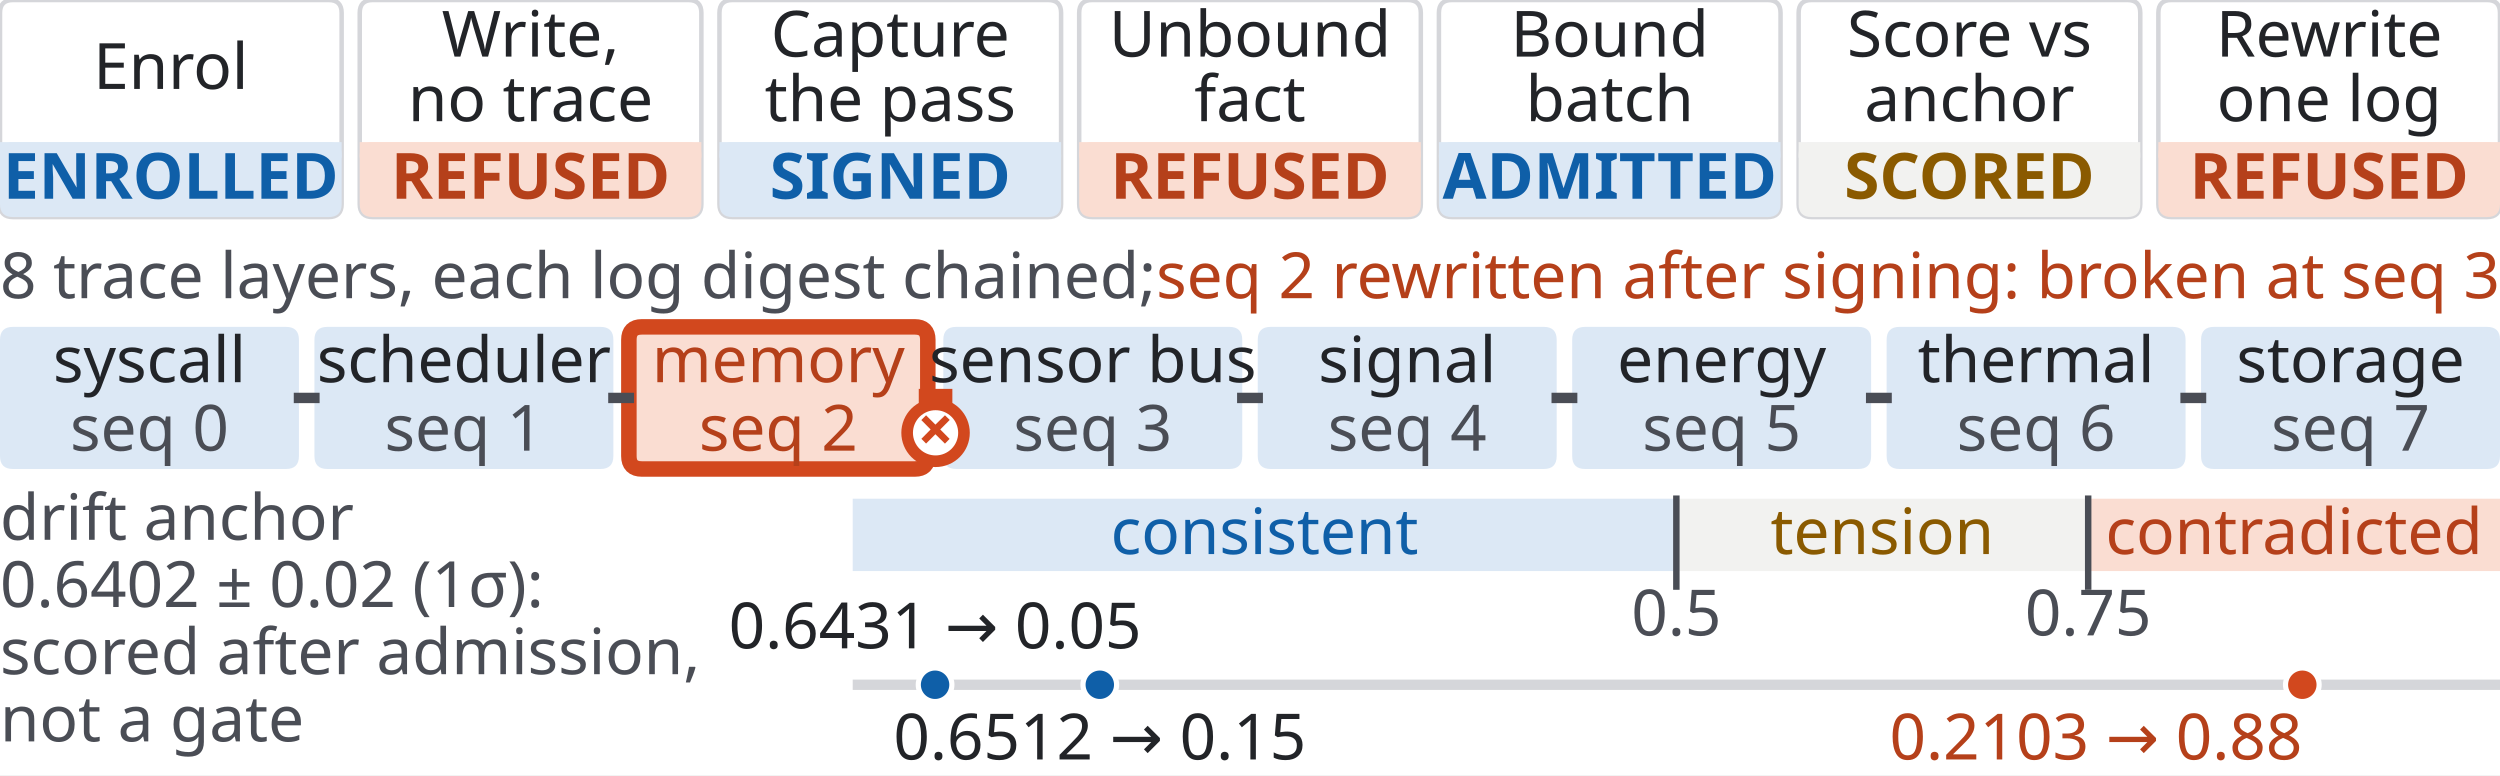
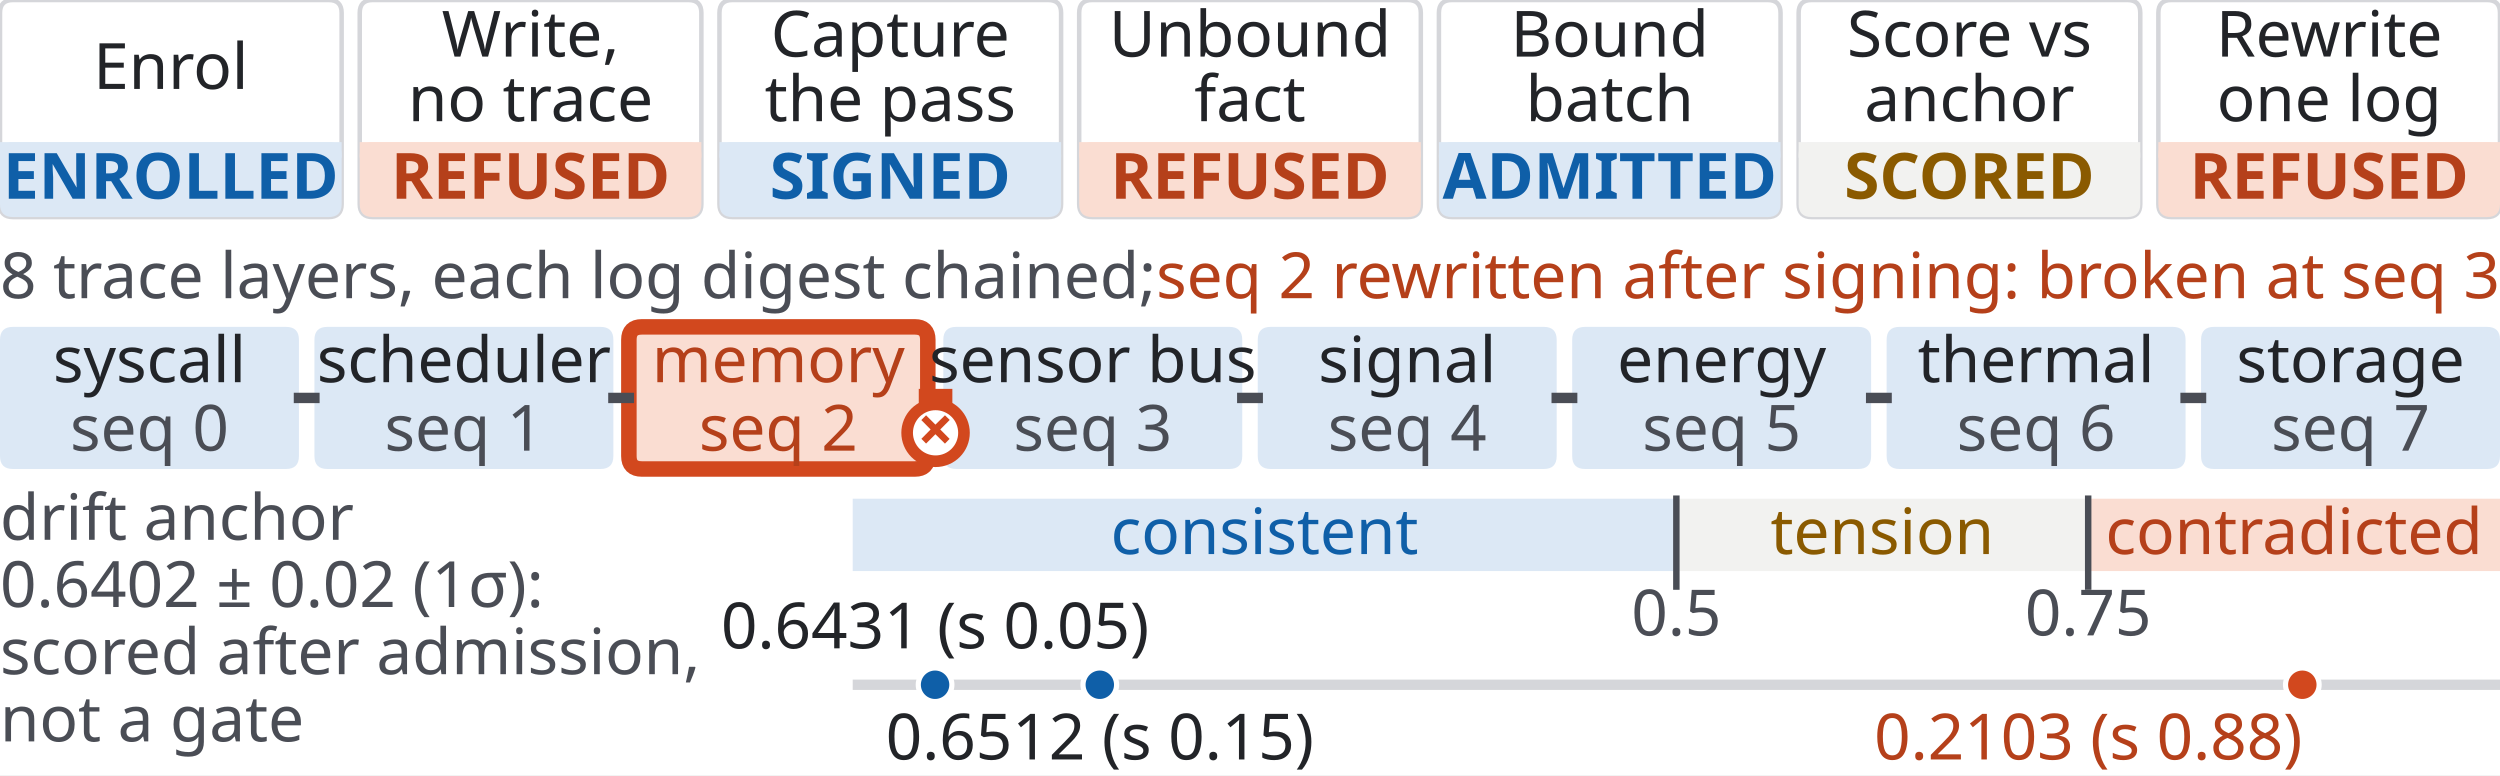
<svg xmlns="http://www.w3.org/2000/svg" width="548.504pt" height="170.079pt" viewBox="0 0 548.504 170.079" version="1.1">
  <defs>
    <style type="text/css">*{stroke-linejoin: round; stroke-linecap: butt}</style>
  </defs>
  <g id="figure_1">
    <g id="patch_1">
      <path d="M 0 170.079  L 548.504 170.079  L 548.504 0  L 0 0  z " style="fill: #ffffff" />
    </g>
    <g id="axes_1">
      <g id="patch_2">
-         <path d="M 187.087 109.417  L 367.795 109.417  L 367.795 125.291  L 187.087 125.291  z " clip-path="url(#pc4ee44958d)" style="fill: #dce8f5" />
+         <path d="M 187.087 109.417  L 367.795 109.417  L 367.795 125.291  L 187.087 125.291  z " clip-path="url(#pf0ef3a1cda)" style="fill: #dce8f5" />
      </g>
      <g id="patch_3">
-         <path d="M 367.795 109.417  L 458.15 109.417  L 458.15 125.291  L 367.795 125.291  z " clip-path="url(#pc4ee44958d)" style="fill: #f2f2f0" />
+         <path d="M 367.795 109.417  L 458.15 109.417  L 458.15 125.291  L 367.795 125.291  z " clip-path="url(#pf0ef3a1cda)" style="fill: #f2f2f0" />
      </g>
      <g id="patch_4">
-         <path d="M 458.15 109.417  L 548.504 109.417  L 548.504 125.291  L 458.15 125.291  z " clip-path="url(#pc4ee44958d)" style="fill: #faddd2" />
+         <path d="M 458.15 109.417  L 548.504 109.417  L 548.504 125.291  L 458.15 125.291  z " clip-path="url(#pf0ef3a1cda)" style="fill: #faddd2" />
      </g>
      <g id="patch_5">
-         <path d="M 2.835 0  L 72.121 0  Q 74.956 0 74.956 2.835  L 74.956 44.787  Q 74.956 47.622 72.121 47.622  L 2.835 47.622  Q 0 47.622 0 44.787  L 0 2.835  Q 0 0 2.835 0  z " clip-path="url(#pc4ee44958d)" style="fill: #ffffff; stroke: #d5d6da; stroke-width: 0.992; stroke-linejoin: miter" />
+         <path d="M 2.835 0  L 72.121 0  Q 74.956 0 74.956 2.835  L 74.956 44.787  Q 74.956 47.622 72.121 47.622  L 2.835 47.622  Q 0 47.622 0 44.787  L 0 2.835  Q 0 0 2.835 0  z " clip-path="url(#pf0ef3a1cda)" style="fill: #ffffff; stroke: #d5d6da; stroke-width: 0.992; stroke-linejoin: miter" />
      </g>
      <g id="patch_6">
-         <path d="M 81.759 0  L 151.046 0  Q 153.881 0 153.881 2.835  L 153.881 44.787  Q 153.881 47.622 151.046 47.622  L 81.759 47.622  Q 78.925 47.622 78.925 44.787  L 78.925 2.835  Q 78.925 0 81.759 0  z " clip-path="url(#pc4ee44958d)" style="fill: #ffffff; stroke: #d5d6da; stroke-width: 0.992; stroke-linejoin: miter" />
+         <path d="M 81.759 0  L 151.046 0  Q 153.881 0 153.881 2.835  L 153.881 44.787  Q 153.881 47.622 151.046 47.622  L 81.759 47.622  Q 78.925 47.622 78.925 44.787  L 78.925 2.835  Q 78.925 0 81.759 0  z " clip-path="url(#pf0ef3a1cda)" style="fill: #ffffff; stroke: #d5d6da; stroke-width: 0.992; stroke-linejoin: miter" />
      </g>
      <g id="patch_7">
-         <path d="M 160.684 0  L 229.971 0  Q 232.805 0 232.805 2.835  L 232.805 44.787  Q 232.805 47.622 229.971 47.622  L 160.684 47.622  Q 157.849 47.622 157.849 44.787  L 157.849 2.835  Q 157.849 0 160.684 0  z " clip-path="url(#pc4ee44958d)" style="fill: #ffffff; stroke: #d5d6da; stroke-width: 0.992; stroke-linejoin: miter" />
+         <path d="M 160.684 0  L 229.971 0  Q 232.805 0 232.805 2.835  L 232.805 44.787  Q 232.805 47.622 229.971 47.622  L 160.684 47.622  Q 157.849 47.622 157.849 44.787  L 157.849 2.835  Q 157.849 0 160.684 0  z " clip-path="url(#pf0ef3a1cda)" style="fill: #ffffff; stroke: #d5d6da; stroke-width: 0.992; stroke-linejoin: miter" />
      </g>
      <g id="patch_8">
-         <path d="M 239.609 0  L 308.895 0  Q 311.73 0 311.73 2.835  L 311.73 44.787  Q 311.73 47.622 308.895 47.622  L 239.609 47.622  Q 236.774 47.622 236.774 44.787  L 236.774 2.835  Q 236.774 0 239.609 0  z " clip-path="url(#pc4ee44958d)" style="fill: #ffffff; stroke: #d5d6da; stroke-width: 0.992; stroke-linejoin: miter" />
+         <path d="M 239.609 0  L 308.895 0  Q 311.73 0 311.73 2.835  L 311.73 44.787  Q 311.73 47.622 308.895 47.622  L 239.609 47.622  Q 236.774 47.622 236.774 44.787  L 236.774 2.835  Q 236.774 0 239.609 0  z " clip-path="url(#pf0ef3a1cda)" style="fill: #ffffff; stroke: #d5d6da; stroke-width: 0.992; stroke-linejoin: miter" />
      </g>
      <g id="patch_9">
-         <path d="M 318.533 0  L 387.82 0  Q 390.655 0 390.655 2.835  L 390.655 44.787  Q 390.655 47.622 387.82 47.622  L 318.533 47.622  Q 315.699 47.622 315.699 44.787  L 315.699 2.835  Q 315.699 0 318.533 0  z " clip-path="url(#pc4ee44958d)" style="fill: #ffffff; stroke: #d5d6da; stroke-width: 0.992; stroke-linejoin: miter" />
+         <path d="M 318.533 0  L 387.82 0  Q 390.655 0 390.655 2.835  L 390.655 44.787  Q 390.655 47.622 387.82 47.622  L 318.533 47.622  Q 315.699 47.622 315.699 44.787  L 315.699 2.835  Q 315.699 0 318.533 0  z " clip-path="url(#pf0ef3a1cda)" style="fill: #ffffff; stroke: #d5d6da; stroke-width: 0.992; stroke-linejoin: miter" />
      </g>
      <g id="patch_10">
-         <path d="M 397.458 0  L 466.745 0  Q 469.579 0 469.579 2.835  L 469.579 44.787  Q 469.579 47.622 466.745 47.622  L 397.458 47.622  Q 394.623 47.622 394.623 44.787  L 394.623 2.835  Q 394.623 0 397.458 0  z " clip-path="url(#pc4ee44958d)" style="fill: #ffffff; stroke: #d5d6da; stroke-width: 0.992; stroke-linejoin: miter" />
+         <path d="M 397.458 0  L 466.745 0  Q 469.579 0 469.579 2.835  L 469.579 44.787  Q 469.579 47.622 466.745 47.622  L 397.458 47.622  Q 394.623 47.622 394.623 44.787  L 394.623 2.835  Q 394.623 0 397.458 0  z " clip-path="url(#pf0ef3a1cda)" style="fill: #ffffff; stroke: #d5d6da; stroke-width: 0.992; stroke-linejoin: miter" />
      </g>
      <g id="patch_11">
-         <path d="M 476.382 0  L 545.669 0  Q 548.504 0 548.504 2.835  L 548.504 44.787  Q 548.504 47.622 545.669 47.622  L 476.382 47.622  Q 473.548 47.622 473.548 44.787  L 473.548 2.835  Q 473.548 0 476.382 0  z " clip-path="url(#pc4ee44958d)" style="fill: #ffffff; stroke: #d5d6da; stroke-width: 0.992; stroke-linejoin: miter" />
+         <path d="M 476.382 0  L 545.669 0  Q 548.504 0 548.504 2.835  L 548.504 44.787  Q 548.504 47.622 545.669 47.622  L 476.382 47.622  Q 473.548 47.622 473.548 44.787  L 473.548 2.835  Q 473.548 0 476.382 0  z " clip-path="url(#pf0ef3a1cda)" style="fill: #ffffff; stroke: #d5d6da; stroke-width: 0.992; stroke-linejoin: miter" />
      </g>
      <g id="line2d_1">
-         <path d="M 187.087 150.236  L 548.504 150.236  " clip-path="url(#pc4ee44958d)" style="fill: none; stroke: #d5d6da; stroke-width: 2.268" />
+         <path d="M 187.087 150.236  L 548.504 150.236  " clip-path="url(#pf0ef3a1cda)" style="fill: none; stroke: #d5d6da; stroke-width: 2.268" />
      </g>
      <g id="line2d_2">
-         <path d="M 367.795 109.417  L 367.795 128.693  " clip-path="url(#pc4ee44958d)" style="fill: none; stroke: #4a4d55; stroke-width: 1.417; stroke-linecap: square" />
+         <path d="M 367.795 109.417  L 367.795 128.693  " clip-path="url(#pf0ef3a1cda)" style="fill: none; stroke: #4a4d55; stroke-width: 1.417; stroke-linecap: square" />
      </g>
      <g id="line2d_3">
-         <path d="M 458.15 109.417  L 458.15 128.693  " clip-path="url(#pc4ee44958d)" style="fill: none; stroke: #4a4d55; stroke-width: 1.417; stroke-linecap: square" />
+         <path d="M 458.15 109.417  L 458.15 128.693  " clip-path="url(#pf0ef3a1cda)" style="fill: none; stroke: #4a4d55; stroke-width: 1.417; stroke-linecap: square" />
      </g>
      <g id="patch_12">
-         <path d="M 2.835 31.181  L 72.121 31.181  Q 74.956 31.181 74.956 34.016  L 74.956 44.787  Q 74.956 47.622 72.121 47.622  L 2.835 47.622  Q 0 47.622 0 44.787  L 0 34.016  Q 0 31.181 2.835 31.181  z " clip-path="url(#pc4ee44958d)" style="fill: #dce8f5" />
+         <path d="M 2.835 31.181  L 72.121 31.181  Q 74.956 31.181 74.956 34.016  L 74.956 44.787  Q 74.956 47.622 72.121 47.622  L 2.835 47.622  Q 0 47.622 0 44.787  L 0 34.016  Q 0 31.181 2.835 31.181  z " clip-path="url(#pf0ef3a1cda)" style="fill: #dce8f5" />
      </g>
      <g id="patch_13">
-         <path d="M 81.759 31.181  L 151.046 31.181  Q 153.881 31.181 153.881 34.016  L 153.881 44.787  Q 153.881 47.622 151.046 47.622  L 81.759 47.622  Q 78.925 47.622 78.925 44.787  L 78.925 34.016  Q 78.925 31.181 81.759 31.181  z " clip-path="url(#pc4ee44958d)" style="fill: #faddd2" />
+         <path d="M 81.759 31.181  L 151.046 31.181  Q 153.881 31.181 153.881 34.016  L 153.881 44.787  Q 153.881 47.622 151.046 47.622  L 81.759 47.622  Q 78.925 47.622 78.925 44.787  L 78.925 34.016  Q 78.925 31.181 81.759 31.181  z " clip-path="url(#pf0ef3a1cda)" style="fill: #faddd2" />
      </g>
      <g id="patch_14">
-         <path d="M 160.684 31.181  L 229.971 31.181  Q 232.805 31.181 232.805 34.016  L 232.805 44.787  Q 232.805 47.622 229.971 47.622  L 160.684 47.622  Q 157.849 47.622 157.849 44.787  L 157.849 34.016  Q 157.849 31.181 160.684 31.181  z " clip-path="url(#pc4ee44958d)" style="fill: #dce8f5" />
+         <path d="M 160.684 31.181  L 229.971 31.181  Q 232.805 31.181 232.805 34.016  L 232.805 44.787  Q 232.805 47.622 229.971 47.622  L 160.684 47.622  Q 157.849 47.622 157.849 44.787  L 157.849 34.016  Q 157.849 31.181 160.684 31.181  z " clip-path="url(#pf0ef3a1cda)" style="fill: #dce8f5" />
      </g>
      <g id="patch_15">
-         <path d="M 239.609 31.181  L 308.895 31.181  Q 311.73 31.181 311.73 34.016  L 311.73 44.787  Q 311.73 47.622 308.895 47.622  L 239.609 47.622  Q 236.774 47.622 236.774 44.787  L 236.774 34.016  Q 236.774 31.181 239.609 31.181  z " clip-path="url(#pc4ee44958d)" style="fill: #faddd2" />
+         <path d="M 239.609 31.181  L 308.895 31.181  Q 311.73 31.181 311.73 34.016  L 311.73 44.787  Q 311.73 47.622 308.895 47.622  L 239.609 47.622  Q 236.774 47.622 236.774 44.787  L 236.774 34.016  Q 236.774 31.181 239.609 31.181  z " clip-path="url(#pf0ef3a1cda)" style="fill: #faddd2" />
      </g>
      <g id="patch_16">
-         <path d="M 318.533 31.181  L 387.82 31.181  Q 390.655 31.181 390.655 34.016  L 390.655 44.787  Q 390.655 47.622 387.82 47.622  L 318.533 47.622  Q 315.699 47.622 315.699 44.787  L 315.699 34.016  Q 315.699 31.181 318.533 31.181  z " clip-path="url(#pc4ee44958d)" style="fill: #dce8f5" />
+         <path d="M 318.533 31.181  L 387.82 31.181  Q 390.655 31.181 390.655 34.016  L 390.655 44.787  Q 390.655 47.622 387.82 47.622  L 318.533 47.622  Q 315.699 47.622 315.699 44.787  L 315.699 34.016  Q 315.699 31.181 318.533 31.181  z " clip-path="url(#pf0ef3a1cda)" style="fill: #dce8f5" />
      </g>
      <g id="patch_17">
-         <path d="M 397.458 31.181  L 466.745 31.181  Q 469.579 31.181 469.579 34.016  L 469.579 44.787  Q 469.579 47.622 466.745 47.622  L 397.458 47.622  Q 394.623 47.622 394.623 44.787  L 394.623 34.016  Q 394.623 31.181 397.458 31.181  z " clip-path="url(#pc4ee44958d)" style="fill: #f2f2f0" />
+         <path d="M 397.458 31.181  L 466.745 31.181  Q 469.579 31.181 469.579 34.016  L 469.579 44.787  Q 469.579 47.622 466.745 47.622  L 397.458 47.622  Q 394.623 47.622 394.623 44.787  L 394.623 34.016  Q 394.623 31.181 397.458 31.181  z " clip-path="url(#pf0ef3a1cda)" style="fill: #f2f2f0" />
      </g>
      <g id="patch_18">
-         <path d="M 476.382 31.181  L 545.669 31.181  Q 548.504 31.181 548.504 34.016  L 548.504 44.787  Q 548.504 47.622 545.669 47.622  L 476.382 47.622  Q 473.548 47.622 473.548 44.787  L 473.548 34.016  Q 473.548 31.181 476.382 31.181  z " clip-path="url(#pc4ee44958d)" style="fill: #faddd2" />
+         <path d="M 476.382 31.181  L 545.669 31.181  Q 548.504 31.181 548.504 34.016  L 548.504 44.787  Q 548.504 47.622 545.669 47.622  L 476.382 47.622  Q 473.548 47.622 473.548 44.787  L 473.548 34.016  Q 473.548 31.181 476.382 31.181  z " clip-path="url(#pf0ef3a1cda)" style="fill: #faddd2" />
      </g>
      <g id="patch_19">
-         <path d="M 2.835 71.717  L 62.752 71.717  Q 65.587 71.717 65.587 74.551  L 65.587 100.063  Q 65.587 102.898 62.752 102.898  L 2.835 102.898  Q 0 102.898 0 100.063  L 0 74.551  Q 0 71.717 2.835 71.717  z " clip-path="url(#pc4ee44958d)" style="fill: #dce8f5" />
+         <path d="M 2.835 71.717  L 62.752 71.717  Q 65.587 71.717 65.587 74.551  L 65.587 100.063  Q 65.587 102.898 62.752 102.898  L 2.835 102.898  Q 0 102.898 0 100.063  L 0 74.551  Q 0 71.717 2.835 71.717  z " clip-path="url(#pf0ef3a1cda)" style="fill: #dce8f5" />
      </g>
      <g id="patch_20">
-         <path d="M 71.823 71.717  L 131.74 71.717  Q 134.575 71.717 134.575 74.551  L 134.575 100.063  Q 134.575 102.898 131.74 102.898  L 71.823 102.898  Q 68.988 102.898 68.988 100.063  L 68.988 74.551  Q 68.988 71.717 71.823 71.717  z " clip-path="url(#pc4ee44958d)" style="fill: #dce8f5" />
+         <path d="M 71.823 71.717  L 131.74 71.717  Q 134.575 71.717 134.575 74.551  L 134.575 100.063  Q 134.575 102.898 131.74 102.898  L 71.823 102.898  Q 68.988 102.898 68.988 100.063  L 68.988 74.551  Q 68.988 71.717 71.823 71.717  z " clip-path="url(#pf0ef3a1cda)" style="fill: #dce8f5" />
      </g>
      <g id="patch_21">
-         <path d="M 140.811 71.717  L 200.728 71.717  Q 203.563 71.717 203.563 74.551  L 203.563 100.063  Q 203.563 102.898 200.728 102.898  L 140.811 102.898  Q 137.976 102.898 137.976 100.063  L 137.976 74.551  Q 137.976 71.717 140.811 71.717  z " clip-path="url(#pc4ee44958d)" style="fill: #faddd2; stroke: #d2481e; stroke-width: 3.402; stroke-linejoin: miter" />
+         <path d="M 140.811 71.717  L 200.728 71.717  Q 203.563 71.717 203.563 74.551  L 203.563 100.063  Q 203.563 102.898 200.728 102.898  L 140.811 102.898  Q 137.976 102.898 137.976 100.063  L 137.976 74.551  Q 137.976 71.717 140.811 71.717  z " clip-path="url(#pf0ef3a1cda)" style="fill: #faddd2; stroke: #d2481e; stroke-width: 3.402; stroke-linejoin: miter" />
      </g>
      <g id="patch_22">
-         <path d="M 209.799 71.717  L 269.717 71.717  Q 272.551 71.717 272.551 74.551  L 272.551 100.063  Q 272.551 102.898 269.717 102.898  L 209.799 102.898  Q 206.965 102.898 206.965 100.063  L 206.965 74.551  Q 206.965 71.717 209.799 71.717  z " clip-path="url(#pc4ee44958d)" style="fill: #dce8f5" />
+         <path d="M 209.799 71.717  L 269.717 71.717  Q 272.551 71.717 272.551 74.551  L 272.551 100.063  Q 272.551 102.898 269.717 102.898  L 209.799 102.898  Q 206.965 102.898 206.965 100.063  L 206.965 74.551  Q 206.965 71.717 209.799 71.717  z " clip-path="url(#pf0ef3a1cda)" style="fill: #dce8f5" />
      </g>
      <g id="patch_23">
-         <path d="M 278.787 71.717  L 338.705 71.717  Q 341.539 71.717 341.539 74.551  L 341.539 100.063  Q 341.539 102.898 338.705 102.898  L 278.787 102.898  Q 275.953 102.898 275.953 100.063  L 275.953 74.551  Q 275.953 71.717 278.787 71.717  z " clip-path="url(#pc4ee44958d)" style="fill: #dce8f5" />
+         <path d="M 278.787 71.717  L 338.705 71.717  Q 341.539 71.717 341.539 74.551  L 341.539 100.063  Q 341.539 102.898 338.705 102.898  L 278.787 102.898  Q 275.953 102.898 275.953 100.063  L 275.953 74.551  Q 275.953 71.717 278.787 71.717  z " clip-path="url(#pf0ef3a1cda)" style="fill: #dce8f5" />
      </g>
      <g id="patch_24">
-         <path d="M 347.776 71.717  L 407.693 71.717  Q 410.528 71.717 410.528 74.551  L 410.528 100.063  Q 410.528 102.898 407.693 102.898  L 347.776 102.898  Q 344.941 102.898 344.941 100.063  L 344.941 74.551  Q 344.941 71.717 347.776 71.717  z " clip-path="url(#pc4ee44958d)" style="fill: #dce8f5" />
+         <path d="M 347.776 71.717  L 407.693 71.717  Q 410.528 71.717 410.528 74.551  L 410.528 100.063  Q 410.528 102.898 407.693 102.898  L 347.776 102.898  Q 344.941 102.898 344.941 100.063  L 344.941 74.551  Q 344.941 71.717 347.776 71.717  z " clip-path="url(#pf0ef3a1cda)" style="fill: #dce8f5" />
      </g>
      <g id="patch_25">
-         <path d="M 416.764 71.717  L 476.681 71.717  Q 479.516 71.717 479.516 74.551  L 479.516 100.063  Q 479.516 102.898 476.681 102.898  L 416.764 102.898  Q 413.929 102.898 413.929 100.063  L 413.929 74.551  Q 413.929 71.717 416.764 71.717  z " clip-path="url(#pc4ee44958d)" style="fill: #dce8f5" />
+         <path d="M 416.764 71.717  L 476.681 71.717  Q 479.516 71.717 479.516 74.551  L 479.516 100.063  Q 479.516 102.898 476.681 102.898  L 416.764 102.898  Q 413.929 102.898 413.929 100.063  L 413.929 74.551  Q 413.929 71.717 416.764 71.717  z " clip-path="url(#pf0ef3a1cda)" style="fill: #dce8f5" />
      </g>
      <g id="patch_26">
-         <path d="M 485.752 71.717  L 545.669 71.717  Q 548.504 71.717 548.504 74.551  L 548.504 100.063  Q 548.504 102.898 545.669 102.898  L 485.752 102.898  Q 482.917 102.898 482.917 100.063  L 482.917 74.551  Q 482.917 71.717 485.752 71.717  z " clip-path="url(#pc4ee44958d)" style="fill: #dce8f5" />
+         <path d="M 485.752 71.717  L 545.669 71.717  Q 548.504 71.717 548.504 74.551  L 548.504 100.063  Q 548.504 102.898 545.669 102.898  L 485.752 102.898  Q 482.917 102.898 482.917 100.063  L 482.917 74.551  Q 482.917 71.717 485.752 71.717  z " clip-path="url(#pf0ef3a1cda)" style="fill: #dce8f5" />
      </g>
      <g id="patch_27">
-         <path d="M 0 31.181  L 74.956 31.181  L 74.956 34.583  L 0 34.583  z " clip-path="url(#pc4ee44958d)" style="fill: #dce8f5" />
+         <path d="M 0 31.181  L 74.956 31.181  L 74.956 34.583  L 0 34.583  z " clip-path="url(#pf0ef3a1cda)" style="fill: #dce8f5" />
      </g>
      <g id="patch_28">
-         <path d="M 78.925 31.181  L 153.881 31.181  L 153.881 34.583  L 78.925 34.583  z " clip-path="url(#pc4ee44958d)" style="fill: #faddd2" />
+         <path d="M 78.925 31.181  L 153.881 31.181  L 153.881 34.583  L 78.925 34.583  z " clip-path="url(#pf0ef3a1cda)" style="fill: #faddd2" />
      </g>
      <g id="patch_29">
-         <path d="M 157.849 31.181  L 232.805 31.181  L 232.805 34.583  L 157.849 34.583  z " clip-path="url(#pc4ee44958d)" style="fill: #dce8f5" />
+         <path d="M 157.849 31.181  L 232.805 31.181  L 232.805 34.583  L 157.849 34.583  z " clip-path="url(#pf0ef3a1cda)" style="fill: #dce8f5" />
      </g>
      <g id="patch_30">
-         <path d="M 236.774 31.181  L 311.73 31.181  L 311.73 34.583  L 236.774 34.583  z " clip-path="url(#pc4ee44958d)" style="fill: #faddd2" />
+         <path d="M 236.774 31.181  L 311.73 31.181  L 311.73 34.583  L 236.774 34.583  z " clip-path="url(#pf0ef3a1cda)" style="fill: #faddd2" />
      </g>
      <g id="patch_31">
-         <path d="M 315.699 31.181  L 390.655 31.181  L 390.655 34.583  L 315.699 34.583  z " clip-path="url(#pc4ee44958d)" style="fill: #dce8f5" />
+         <path d="M 315.699 31.181  L 390.655 31.181  L 390.655 34.583  L 315.699 34.583  z " clip-path="url(#pf0ef3a1cda)" style="fill: #dce8f5" />
      </g>
      <g id="patch_32">
-         <path d="M 394.623 31.181  L 469.579 31.181  L 469.579 34.583  L 394.623 34.583  z " clip-path="url(#pc4ee44958d)" style="fill: #f2f2f0" />
+         <path d="M 394.623 31.181  L 469.579 31.181  L 469.579 34.583  L 394.623 34.583  z " clip-path="url(#pf0ef3a1cda)" style="fill: #f2f2f0" />
      </g>
      <g id="patch_33">
-         <path d="M 473.548 31.181  L 548.504 31.181  L 548.504 34.583  L 473.548 34.583  z " clip-path="url(#pc4ee44958d)" style="fill: #faddd2" />
+         <path d="M 473.548 31.181  L 548.504 31.181  L 548.504 34.583  L 473.548 34.583  z " clip-path="url(#pf0ef3a1cda)" style="fill: #faddd2" />
      </g>
      <g id="line2d_4">
-         <path d="M 65.587 87.307  L 68.988 87.307  " clip-path="url(#pc4ee44958d)" style="fill: none; stroke: #4a4d55; stroke-width: 2.268; stroke-linecap: square" />
+         <path d="M 65.587 87.307  L 68.988 87.307  " clip-path="url(#pf0ef3a1cda)" style="fill: none; stroke: #4a4d55; stroke-width: 2.268; stroke-linecap: square" />
      </g>
      <g id="line2d_5">
-         <path d="M 134.575 87.307  L 137.976 87.307  " clip-path="url(#pc4ee44958d)" style="fill: none; stroke: #4a4d55; stroke-width: 2.268; stroke-linecap: square" />
+         <path d="M 134.575 87.307  L 137.976 87.307  " clip-path="url(#pf0ef3a1cda)" style="fill: none; stroke: #4a4d55; stroke-width: 2.268; stroke-linecap: square" />
      </g>
      <g id="line2d_6">
-         <path d="M 203.563 87.307  L 206.965 87.307  " clip-path="url(#pc4ee44958d)" style="fill: none; stroke: #d2481e; stroke-width: 3.969; stroke-linecap: square" />
+         <path d="M 203.563 87.307  L 206.965 87.307  " clip-path="url(#pf0ef3a1cda)" style="fill: none; stroke: #d2481e; stroke-width: 3.969; stroke-linecap: square" />
      </g>
      <g id="line2d_7">
-         <path d="M 272.551 87.307  L 275.953 87.307  " clip-path="url(#pc4ee44958d)" style="fill: none; stroke: #4a4d55; stroke-width: 2.268; stroke-linecap: square" />
+         <path d="M 272.551 87.307  L 275.953 87.307  " clip-path="url(#pf0ef3a1cda)" style="fill: none; stroke: #4a4d55; stroke-width: 2.268; stroke-linecap: square" />
      </g>
      <g id="line2d_8">
-         <path d="M 341.539 87.307  L 344.941 87.307  " clip-path="url(#pc4ee44958d)" style="fill: none; stroke: #4a4d55; stroke-width: 2.268; stroke-linecap: square" />
+         <path d="M 341.539 87.307  L 344.941 87.307  " clip-path="url(#pf0ef3a1cda)" style="fill: none; stroke: #4a4d55; stroke-width: 2.268; stroke-linecap: square" />
      </g>
      <g id="line2d_9">
-         <path d="M 410.528 87.307  L 413.929 87.307  " clip-path="url(#pc4ee44958d)" style="fill: none; stroke: #4a4d55; stroke-width: 2.268; stroke-linecap: square" />
+         <path d="M 410.528 87.307  L 413.929 87.307  " clip-path="url(#pf0ef3a1cda)" style="fill: none; stroke: #4a4d55; stroke-width: 2.268; stroke-linecap: square" />
      </g>
      <g id="line2d_10">
-         <path d="M 479.516 87.307  L 482.917 87.307  " clip-path="url(#pc4ee44958d)" style="fill: none; stroke: #4a4d55; stroke-width: 2.268; stroke-linecap: square" />
+         <path d="M 479.516 87.307  L 482.917 87.307  " clip-path="url(#pf0ef3a1cda)" style="fill: none; stroke: #4a4d55; stroke-width: 2.268; stroke-linecap: square" />
      </g>
      <g id="patch_34">
-         <path d="M 205.157 146.551  C 206.135 146.551 207.072 146.939 207.763 147.631  C 208.454 148.322 208.843 149.259 208.843 150.236  C 208.843 151.214 208.454 152.151 207.763 152.842  C 207.072 153.533 206.135 153.921 205.157 153.921  C 204.18 153.921 203.243 153.533 202.552 152.842  C 201.861 152.151 201.472 151.214 201.472 150.236  C 201.472 149.259 201.861 148.322 202.552 147.631  C 203.243 146.939 204.18 146.551 205.157 146.551  z " clip-path="url(#pc4ee44958d)" style="fill: #0f5fa8; stroke: #ffffff; stroke-width: 1.134; stroke-linejoin: miter" />
+         <path d="M 205.157 146.551  C 206.135 146.551 207.072 146.939 207.763 147.631  C 208.454 148.322 208.843 149.259 208.843 150.236  C 208.843 151.214 208.454 152.151 207.763 152.842  C 207.072 153.533 206.135 153.921 205.157 153.921  C 204.18 153.921 203.243 153.533 202.552 152.842  C 201.861 152.151 201.472 151.214 201.472 150.236  C 201.472 149.259 201.861 148.322 202.552 147.631  C 203.243 146.939 204.18 146.551 205.157 146.551  z " clip-path="url(#pf0ef3a1cda)" style="fill: #0f5fa8; stroke: #ffffff; stroke-width: 1.134; stroke-linejoin: miter" />
      </g>
      <g id="patch_35">
-         <path d="M 241.299 146.551  C 242.276 146.551 243.214 146.939 243.905 147.631  C 244.596 148.322 244.984 149.259 244.984 150.236  C 244.984 151.214 244.596 152.151 243.905 152.842  C 243.214 153.533 242.276 153.921 241.299 153.921  C 240.322 153.921 239.385 153.533 238.693 152.842  C 238.002 152.151 237.614 151.214 237.614 150.236  C 237.614 149.259 238.002 148.322 238.693 147.631  C 239.385 146.939 240.322 146.551 241.299 146.551  z " clip-path="url(#pc4ee44958d)" style="fill: #0f5fa8; stroke: #ffffff; stroke-width: 1.134; stroke-linejoin: miter" />
+         <path d="M 241.299 146.551  C 242.276 146.551 243.214 146.939 243.905 147.631  C 244.596 148.322 244.984 149.259 244.984 150.236  C 244.984 151.214 244.596 152.151 243.905 152.842  C 243.214 153.533 242.276 153.921 241.299 153.921  C 240.322 153.921 239.385 153.533 238.693 152.842  C 238.002 152.151 237.614 151.214 237.614 150.236  C 237.614 149.259 238.002 148.322 238.693 147.631  C 239.385 146.939 240.322 146.551 241.299 146.551  z " clip-path="url(#pf0ef3a1cda)" style="fill: #0f5fa8; stroke: #ffffff; stroke-width: 1.134; stroke-linejoin: miter" />
      </g>
      <g id="patch_36">
-         <path d="M 505.134 146.551  C 506.111 146.551 507.049 146.939 507.74 147.631  C 508.431 148.322 508.819 149.259 508.819 150.236  C 508.819 151.214 508.431 152.151 507.74 152.842  C 507.049 153.533 506.111 153.921 505.134 153.921  C 504.157 153.921 503.219 153.533 502.528 152.842  C 501.837 152.151 501.449 151.214 501.449 150.236  C 501.449 149.259 501.837 148.322 502.528 147.631  C 503.219 146.939 504.157 146.551 505.134 146.551  z " clip-path="url(#pc4ee44958d)" style="fill: #d2481e; stroke: #ffffff; stroke-width: 1.134; stroke-linejoin: miter" />
+         <path d="M 505.134 146.551  C 506.111 146.551 507.049 146.939 507.74 147.631  C 508.431 148.322 508.819 149.259 508.819 150.236  C 508.819 151.214 508.431 152.151 507.74 152.842  C 507.049 153.533 506.111 153.921 505.134 153.921  C 504.157 153.921 503.219 153.533 502.528 152.842  C 501.837 152.151 501.449 151.214 501.449 150.236  C 501.449 149.259 501.837 148.322 502.528 147.631  C 503.219 146.939 504.157 146.551 505.134 146.551  z " clip-path="url(#pf0ef3a1cda)" style="fill: #d2481e; stroke: #ffffff; stroke-width: 1.134; stroke-linejoin: miter" />
      </g>
      <g id="patch_37">
-         <path d="M 205.264 88.724  C 206.918 88.724 208.504 89.381 209.673 90.551  C 210.843 91.72 211.5 93.307 211.5 94.961  C 211.5 96.614 210.843 98.201 209.673 99.37  C 208.504 100.54 206.918 101.197 205.264 101.197  C 203.61 101.197 202.024 100.54 200.854 99.37  C 199.685 98.201 199.028 96.614 199.028 94.961  C 199.028 93.307 199.685 91.72 200.854 90.551  C 202.024 89.381 203.61 88.724 205.264 88.724  z " clip-path="url(#pc4ee44958d)" style="fill: #ffffff; stroke: #d2481e; stroke-width: 2.551; stroke-linejoin: miter" />
+         <path d="M 205.264 88.724  C 206.918 88.724 208.504 89.381 209.673 90.551  C 210.843 91.72 211.5 93.307 211.5 94.961  C 211.5 96.614 210.843 98.201 209.673 99.37  C 208.504 100.54 206.918 101.197 205.264 101.197  C 203.61 101.197 202.024 100.54 200.854 99.37  C 199.685 98.201 199.028 96.614 199.028 94.961  C 199.028 93.307 199.685 91.72 200.854 90.551  C 202.024 89.381 203.61 88.724 205.264 88.724  z " clip-path="url(#pf0ef3a1cda)" style="fill: #ffffff; stroke: #d2481e; stroke-width: 2.551; stroke-linejoin: miter" />
      </g>
      <g id="text_1">
        <text style="font-weight: 500; font-size: 14px; font-family: 'IBM Plex Sans'; text-anchor: middle; fill: #222428" x="37.478" y="19.511" transform="rotate(-0 37.47807 19.51055)">Enrol</text>
      </g>
      <g id="text_2">
        <text style="font-weight: 700; font-size: 14px; font-family: 'IBM Plex Sans'; text-anchor: middle; fill: #0f5fa8" x="37.478" y="43.605" transform="rotate(-0 37.47807 43.60504)">ENROLLED</text>
      </g>
      <g id="text_3">
        <text style="font-weight: 500; font-size: 14px; font-family: 'IBM Plex Sans'; text-anchor: middle; fill: #222428" x="116.403" y="12.424" transform="rotate(-0 116.4027 12.42394)">Write,</text>
      </g>
      <g id="text_4">
        <text style="font-weight: 500; font-size: 14px; font-family: 'IBM Plex Sans'; text-anchor: middle; fill: #222428" x="116.403" y="26.597" transform="rotate(-0 116.4027 26.59717)">no trace</text>
      </g>
      <g id="text_5">
        <text style="font-weight: 700; font-size: 14px; font-family: 'IBM Plex Sans'; text-anchor: middle; fill: #b5401a" x="116.403" y="43.605" transform="rotate(-0 116.4027 43.60504)">REFUSED</text>
      </g>
      <g id="text_6">
        <text style="font-weight: 500; font-size: 14px; font-family: 'IBM Plex Sans'; text-anchor: middle; fill: #222428" x="195.327" y="12.424" transform="rotate(-0 195.3273 12.42394)">Capture</text>
      </g>
      <g id="text_7">
        <text style="font-weight: 500; font-size: 14px; font-family: 'IBM Plex Sans'; text-anchor: middle; fill: #222428" x="195.327" y="26.597" transform="rotate(-0 195.3273 26.59717)">the pass</text>
      </g>
      <g id="text_8">
        <text style="font-weight: 700; font-size: 14px; font-family: 'IBM Plex Sans'; text-anchor: middle; fill: #0f5fa8" x="195.327" y="43.605" transform="rotate(-0 195.3273 43.60504)">SIGNED</text>
      </g>
      <g id="text_9">
        <text style="font-weight: 500; font-size: 14px; font-family: 'IBM Plex Sans'; text-anchor: middle; fill: #222428" x="274.252" y="12.424" transform="rotate(-0 274.252 12.42394)">Unbound</text>
      </g>
      <g id="text_10">
        <text style="font-weight: 500; font-size: 14px; font-family: 'IBM Plex Sans'; text-anchor: middle; fill: #222428" x="274.252" y="26.597" transform="rotate(-0 274.252 26.59717)">fact</text>
      </g>
      <g id="text_11">
        <text style="font-weight: 700; font-size: 14px; font-family: 'IBM Plex Sans'; text-anchor: middle; fill: #b5401a" x="274.252" y="43.605" transform="rotate(-0 274.252 43.60504)">REFUSED</text>
      </g>
      <g id="text_12">
        <text style="font-weight: 500; font-size: 14px; font-family: 'IBM Plex Sans'; text-anchor: middle; fill: #222428" x="353.177" y="12.424" transform="rotate(-0 353.1766 12.42394)">Bound</text>
      </g>
      <g id="text_13">
        <text style="font-weight: 500; font-size: 14px; font-family: 'IBM Plex Sans'; text-anchor: middle; fill: #222428" x="353.177" y="26.597" transform="rotate(-0 353.1766 26.59717)">batch</text>
      </g>
      <g id="text_14">
        <text style="font-weight: 700; font-size: 14px; font-family: 'IBM Plex Sans'; text-anchor: middle; fill: #0f5fa8" x="353.177" y="43.605" transform="rotate(-0 353.1766 43.60504)">ADMITTED</text>
      </g>
      <g id="text_15">
        <text style="font-weight: 500; font-size: 14px; font-family: 'IBM Plex Sans'; text-anchor: middle; fill: #222428" x="432.101" y="12.424" transform="rotate(-0 432.1012 12.42394)">Score vs</text>
      </g>
      <g id="text_16">
        <text style="font-weight: 500; font-size: 14px; font-family: 'IBM Plex Sans'; text-anchor: middle; fill: #222428" x="432.101" y="26.597" transform="rotate(-0 432.1012 26.59717)">anchor</text>
      </g>
      <g id="text_17">
        <text style="font-weight: 700; font-size: 14px; font-family: 'IBM Plex Sans'; text-anchor: middle; fill: #8a5a00" x="432.101" y="43.605" transform="rotate(-0 432.1012 43.60504)">SCORED</text>
      </g>
      <g id="text_18">
        <text style="font-weight: 500; font-size: 14px; font-family: 'IBM Plex Sans'; text-anchor: middle; fill: #222428" x="511.026" y="12.424" transform="rotate(-0 511.0259 12.42394)">Rewrite</text>
      </g>
      <g id="text_19">
        <text style="font-weight: 500; font-size: 14px; font-family: 'IBM Plex Sans'; text-anchor: middle; fill: #222428" x="511.026" y="26.597" transform="rotate(-0 511.0259 26.59717)">one log</text>
      </g>
      <g id="text_20">
        <text style="font-weight: 700; font-size: 14px; font-family: 'IBM Plex Sans'; text-anchor: middle; fill: #b5401a" x="511.026" y="43.605" transform="rotate(-0 511.0259 43.60504)">REFUSED</text>
      </g>
      <g id="text_21">
        <text style="font-size: 14px; font-family: 'IBM Plex Sans'; text-anchor: start; fill: #4a4d55" x="0" y="65.432" transform="rotate(-0 0 65.43181)">8 trace layers, each log digest chained;</text>
      </g>
      <g id="text_22">
        <text style="font-weight: 500; font-size: 14px; font-family: 'IBM Plex Sans'; text-anchor: end; fill: #b5401a" x="548.504" y="65.432" transform="rotate(-0 548.5039 65.43181)">seq 2 rewritten after signing: broken at seq 3</text>
      </g>
      <g id="text_23">
        <text style="font-size: 14px; font-family: 'IBM Plex Sans'; text-anchor: middle; fill: #222428" x="32.793" y="83.857" transform="rotate(-0 32.79331 83.85701)">syscall</text>
      </g>
      <g id="text_24">
        <text style="font-size: 14px; font-family: 'IBM Plex Mono'; text-anchor: middle; fill: #4a4d55" x="32.793" y="98.881" transform="rotate(-0 32.79331 98.88063)">seq 0</text>
      </g>
      <g id="text_25">
        <text style="font-size: 14px; font-family: 'IBM Plex Sans'; text-anchor: middle; fill: #222428" x="101.781" y="83.857" transform="rotate(-0 101.7815 83.85701)">scheduler</text>
      </g>
      <g id="text_26">
        <text style="font-size: 14px; font-family: 'IBM Plex Mono'; text-anchor: middle; fill: #4a4d55" x="101.781" y="98.881" transform="rotate(-0 101.7815 98.88063)">seq 1</text>
      </g>
      <g id="text_27">
        <text style="font-size: 14px; font-family: 'IBM Plex Sans'; text-anchor: middle; fill: #b5401a" x="170.77" y="83.857" transform="rotate(-0 170.7697 83.85701)">memory</text>
      </g>
      <g id="text_28">
        <text style="font-size: 14px; font-family: 'IBM Plex Mono'; text-anchor: middle; fill: #b5401a" x="170.77" y="98.881" transform="rotate(-0 170.7697 98.88063)">seq 2</text>
      </g>
      <g id="text_29">
        <text style="font-weight: 700; font-size: 14px; font-family: 'IBM Plex Sans'; text-anchor: middle; fill: #d2481e" x="205.264" y="99.164" transform="rotate(-0 205.2638 99.16409)">×</text>
      </g>
      <g id="text_30">
        <text style="font-size: 14px; font-family: 'IBM Plex Sans'; text-anchor: middle; fill: #222428" x="239.758" y="83.857" transform="rotate(-0 239.7579 83.85701)">sensor bus</text>
      </g>
      <g id="text_31">
        <text style="font-size: 14px; font-family: 'IBM Plex Mono'; text-anchor: middle; fill: #4a4d55" x="239.758" y="98.881" transform="rotate(-0 239.7579 98.88063)">seq 3</text>
      </g>
      <g id="text_32">
        <text style="font-size: 14px; font-family: 'IBM Plex Sans'; text-anchor: middle; fill: #222428" x="308.746" y="83.857" transform="rotate(-0 308.7461 83.85701)">signal</text>
      </g>
      <g id="text_33">
        <text style="font-size: 14px; font-family: 'IBM Plex Mono'; text-anchor: middle; fill: #4a4d55" x="308.746" y="98.881" transform="rotate(-0 308.7461 98.88063)">seq 4</text>
      </g>
      <g id="text_34">
        <text style="font-size: 14px; font-family: 'IBM Plex Sans'; text-anchor: middle; fill: #222428" x="377.734" y="83.857" transform="rotate(-0 377.7343 83.85701)">energy</text>
      </g>
      <g id="text_35">
        <text style="font-size: 14px; font-family: 'IBM Plex Mono'; text-anchor: middle; fill: #4a4d55" x="377.734" y="98.881" transform="rotate(-0 377.7343 98.88063)">seq 5</text>
      </g>
      <g id="text_36">
        <text style="font-size: 14px; font-family: 'IBM Plex Sans'; text-anchor: middle; fill: #222428" x="446.722" y="83.857" transform="rotate(-0 446.7224 83.85701)">thermal</text>
      </g>
      <g id="text_37">
        <text style="font-size: 14px; font-family: 'IBM Plex Mono'; text-anchor: middle; fill: #4a4d55" x="446.722" y="98.881" transform="rotate(-0 446.7224 98.88063)">seq 6</text>
      </g>
      <g id="text_38">
        <text style="font-size: 14px; font-family: 'IBM Plex Sans'; text-anchor: middle; fill: #222428" x="515.711" y="83.857" transform="rotate(-0 515.7106 83.85701)">storage</text>
      </g>
      <g id="text_39">
        <text style="font-size: 14px; font-family: 'IBM Plex Mono'; text-anchor: middle; fill: #4a4d55" x="515.711" y="98.881" transform="rotate(-0 515.7106 98.88063)">seq 7</text>
      </g>
      <g id="text_40">
        <text style="font-size: 14px; font-family: 'IBM Plex Sans'; text-anchor: start; fill: #4a4d55" x="0" y="118.44" transform="rotate(-0 0 118.4397)">drift anchor</text>
      </g>
      <g id="text_41">
        <text style="font-size: 14px; font-family: 'IBM Plex Sans'; text-anchor: start; fill: #4a4d55" x="0" y="133.18" transform="rotate(-0 0 133.1798)">0.6402 ± 0.02 (1σ):</text>
      </g>
      <g id="text_42">
        <text style="font-size: 14px; font-family: 'IBM Plex Sans'; text-anchor: start; fill: #4a4d55" x="0" y="147.92" transform="rotate(-0 0 147.92)">scored after admission,</text>
      </g>
      <g id="text_43">
        <text style="font-size: 14px; font-family: 'IBM Plex Sans'; text-anchor: start; fill: #4a4d55" x="0" y="162.66" transform="rotate(-0 0 162.6602)">not a gate</text>
      </g>
      <g id="text_44">
        <text style="font-size: 14px; font-family: 'IBM Plex Sans'; text-anchor: middle; fill: #0f5fa8" x="277.441" y="121.558" transform="rotate(-0 277.4409 121.5578)">consistent</text>
      </g>
      <g id="text_45">
        <text style="font-size: 14px; font-family: 'IBM Plex Sans'; text-anchor: middle; fill: #8a5a00" x="412.972" y="121.558" transform="rotate(-0 412.9724 121.5578)">tension</text>
      </g>
      <g id="text_46">
        <text style="font-size: 14px; font-family: 'IBM Plex Sans'; text-anchor: middle; fill: #b5401a" x="503.327" y="121.558" transform="rotate(-0 503.3268 121.5578)">contradicted</text>
      </g>
      <g id="text_47">
        <text style="font-size: 14px; font-family: 'IBM Plex Mono'; text-anchor: middle; fill: #4a4d55" x="367.795" y="139.416" transform="rotate(-0 367.7953 139.4161)">0.5</text>
      </g>
      <g id="text_48">
        <text style="font-size: 14px; font-family: 'IBM Plex Mono'; text-anchor: middle; fill: #4a4d55" x="458.15" y="139.416" transform="rotate(-0 458.1496 139.4161)">0.75</text>
      </g>
      <g id="text_49">
-         <text style="font-weight: 500; font-size: 14px; font-family: 'IBM Plex Mono'; text-anchor: middle; fill: #222428" x="205.157" y="142.251" transform="rotate(-0 205.1575 142.2507)">0.6431 → 0.05</text>
+         <text style="font-weight: 500; font-size: 14px; font-family: 'IBM Plex Mono'; text-anchor: middle; fill: #222428" x="205.157" y="142.251" transform="rotate(-0 205.1575 142.2507)">0.6431 (s 0.05)</text>
      </g>
      <g id="text_50">
-         <text style="font-weight: 500; font-size: 14px; font-family: 'IBM Plex Mono'; text-anchor: middle; fill: #222428" x="241.299" y="166.629" transform="rotate(-0 241.2992 166.6287)">0.6512 → 0.15</text>
+         <text style="font-weight: 500; font-size: 14px; font-family: 'IBM Plex Mono'; text-anchor: middle; fill: #222428" x="241.299" y="166.629" transform="rotate(-0 241.2992 166.6287)">0.6512 (s 0.15)</text>
      </g>
      <g id="text_51">
-         <text style="font-weight: 500; font-size: 14px; font-family: 'IBM Plex Mono'; text-anchor: end; fill: #b5401a" x="505.134" y="166.629" transform="rotate(-0 505.1339 166.6287)">0.2103 → 0.88</text>
+         <text style="font-weight: 500; font-size: 14px; font-family: 'IBM Plex Mono'; text-anchor: end; fill: #b5401a" x="505.134" y="166.629" transform="rotate(-0 505.1339 166.6287)">0.2103 (s 0.88)</text>
      </g>
    </g>
  </g>
  <defs>
-     <clipPath id="pc4ee44958d">
+     <clipPath id="pf0ef3a1cda">
      <rect x="0" y="0" width="548.504" height="170.079" />
    </clipPath>
  </defs>
</svg>
